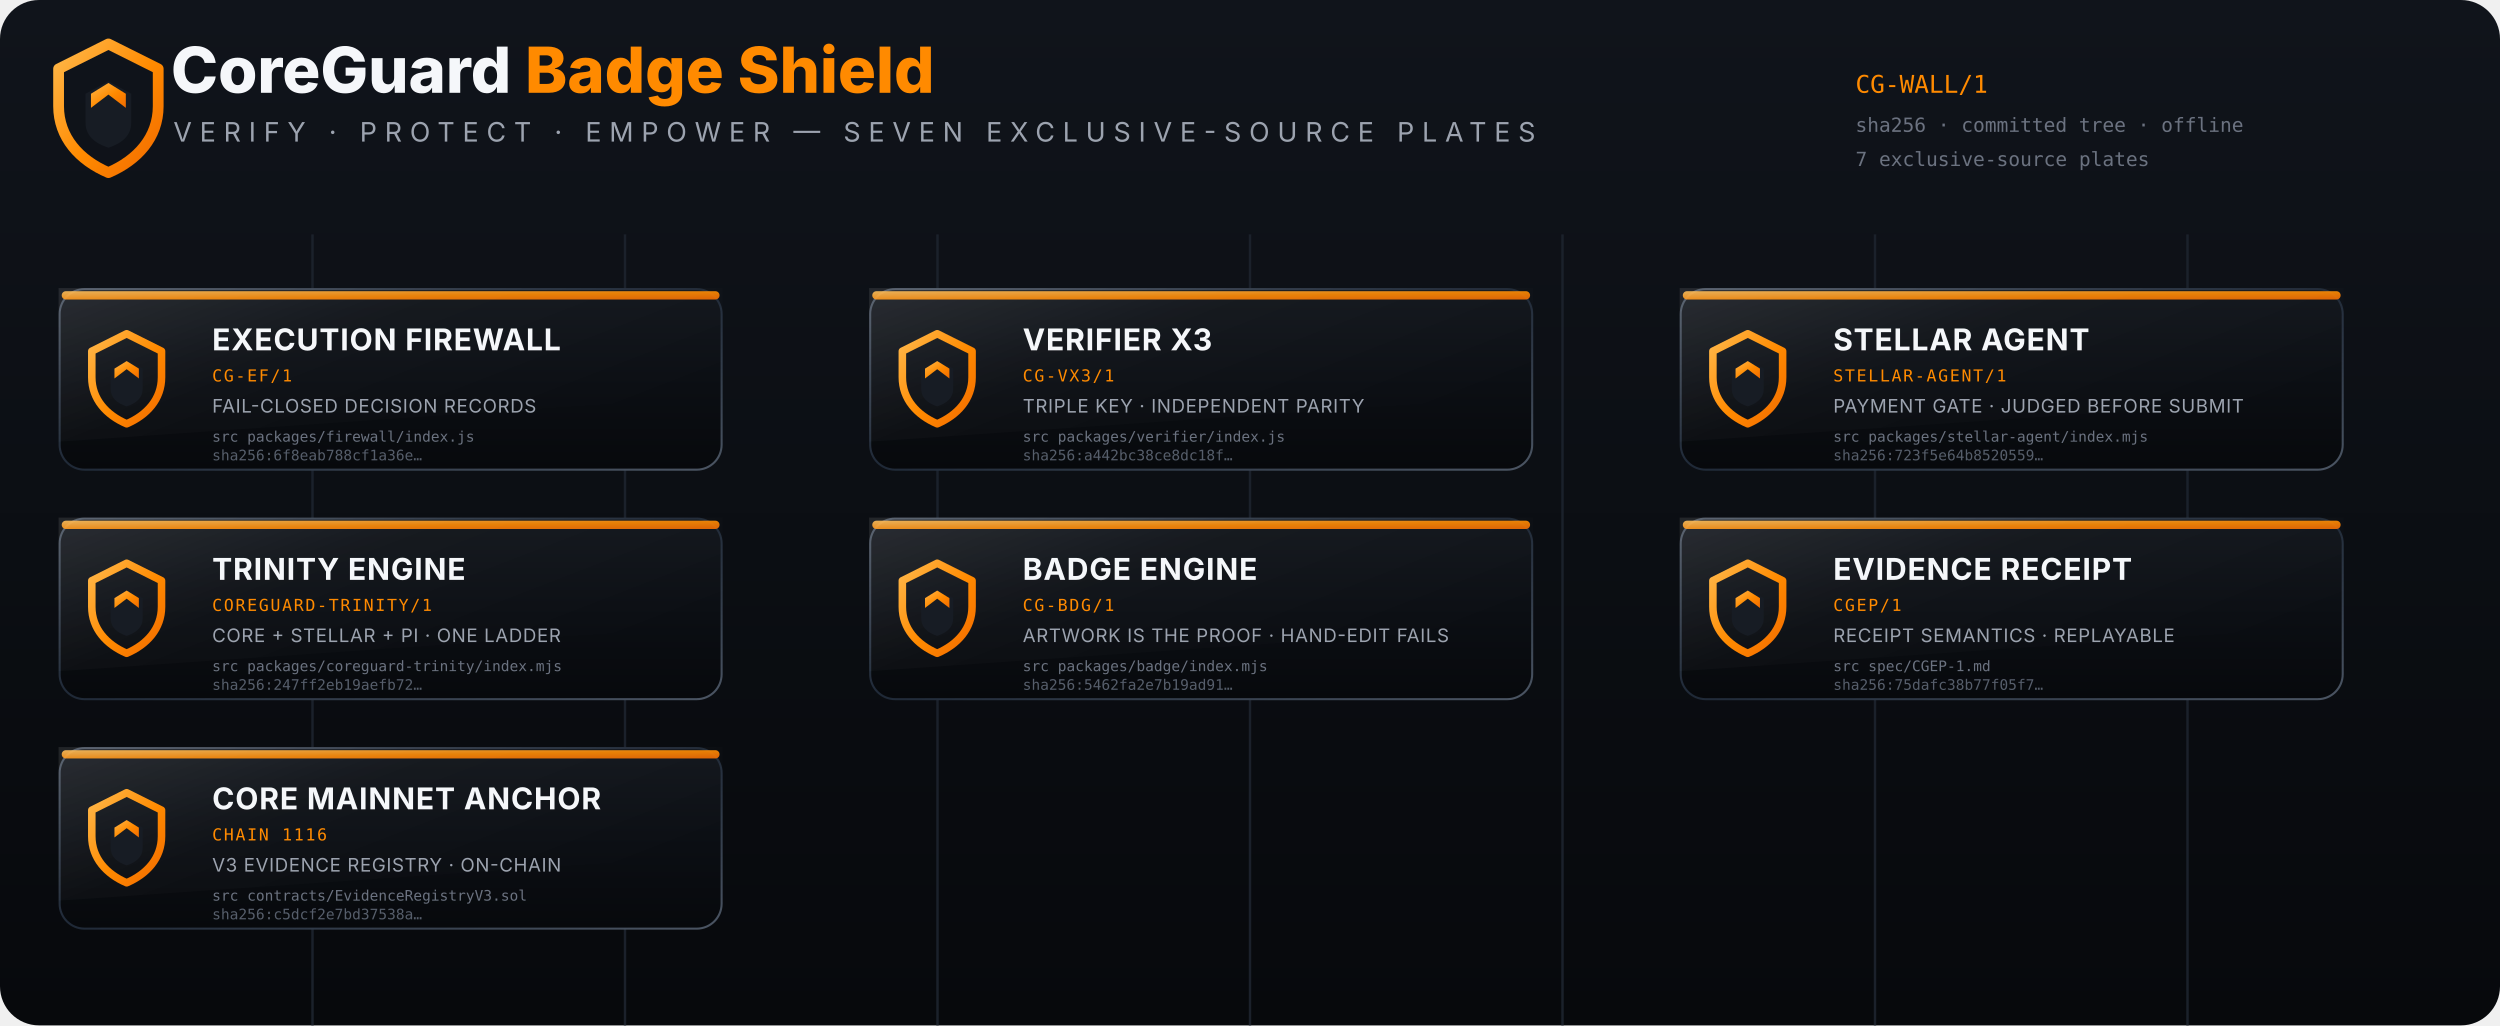
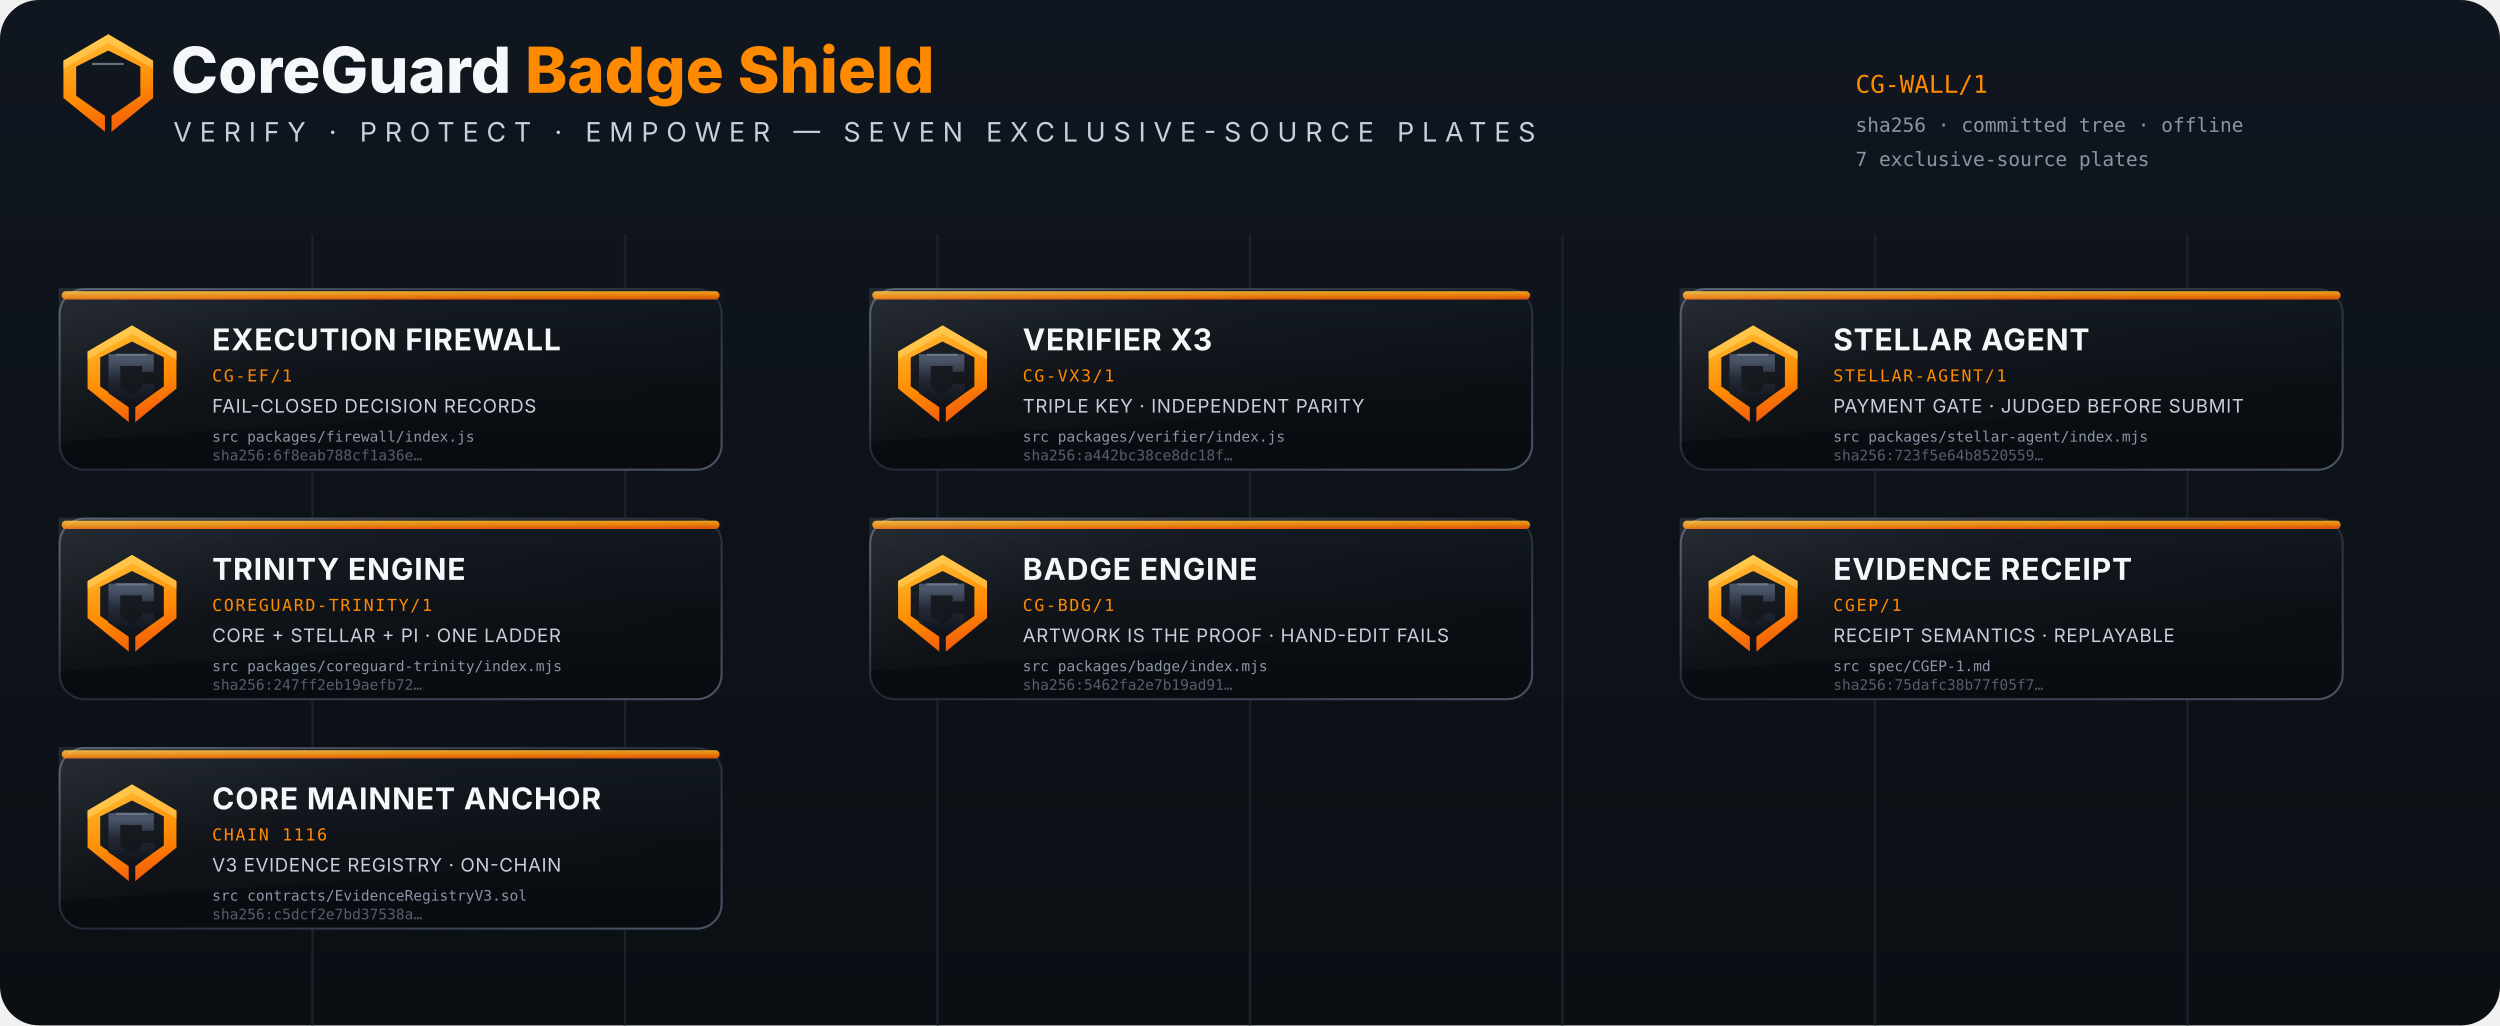
<svg xmlns="http://www.w3.org/2000/svg" viewBox="0 0 1024 420" width="1024" height="420" role="img" aria-label="CoreGuard Badge Shield — seven exclusive-source plates">
  <defs>
    <linearGradient id="wallBg" x1="0" y1="0" x2="0" y2="1">
-       <stop offset="0" stop-color="#10141B" />
-       <stop offset="1" stop-color="#07090C" />
+       <stop offset="0" stop-color="#10161F" />
+       <stop offset="1" stop-color="#0B0F14" />
    </linearGradient>
-     <linearGradient id="wallShield" x1="0" y1="0" x2="1" y2="1">
-       <stop offset="0" stop-color="#FFB84A" />
-       <stop offset="0.55" stop-color="#FF8A00" />
-       <stop offset="1" stop-color="#F26B00" />
+     <linearGradient id="wallShield" x1="0" y1="0" x2="0.25" y2="1">
+       <stop offset="0" stop-color="#FFC53D" />
+       <stop offset="0.38" stop-color="#FFA31A" />
+       <stop offset="0.68" stop-color="#FF8A00" />
+       <stop offset="1" stop-color="#F4610A" />
+     </linearGradient>
+     <linearGradient id="wallSteel" x1="0" y1="0" x2="0" y2="1">
+       <stop offset="0" stop-color="#4A5568" />
+       <stop offset="0.45" stop-color="#232936" />
+       <stop offset="1" stop-color="#10131A" />
    </linearGradient>
  </defs>
  <rect width="1024" height="420" rx="16" fill="url(#wallBg)" />
  <g stroke="#1B212B" stroke-width="1">
    <path d="M128 96 V420" />
    <path d="M256 96 V420" />
    <path d="M384 96 V420" />
    <path d="M512 96 V420" />
    <path d="M640 96 V420" />
    <path d="M768 96 V420" />
    <path d="M896 96 V420" />
  </g>
-   <path transform="translate(24 18) scale(1.7)" d="M12 0 L24 6 V15 C24 22.5 19 28 12 31 C5 28 0 22.5 0 15 V6 Z" fill="none" stroke="url(#wallShield)" stroke-width="2.6" stroke-linejoin="round" />
-   <g transform="translate(24 18) scale(1.7)">
-     <path d="M12 9 L17.5 12 V19 C17.5 22 15.4 23.9 12 25 C8.6 23.9 6.5 22 6.5 19 V12 Z" fill="#171C24" />
-     <path d="M12 12.2 L7.8 15.4 V12 L12 9.4 L16.2 12 V15.4 Z" fill="url(#wallShield)" />
+   <mask id="slitwall">
+     <rect width="512" height="512" fill="#fff" />
+     <rect x="241" y="374" width="30" height="140" fill="#000" />
+   </mask>
+   <g transform="translate(21.3 12.6) scale(0.09)">
+     <path fill="url(#wallShield)" fill-rule="evenodd" mask="url(#slitwall)" d="M256 16 L460 136 L460 306 L256 472 L52 306 L52 136 Z M256 90 L402 163 L402 296 L256 398 L110 296 L110 163 Z" />
+     <path fill="#FFD867" opacity="0.5" mask="url(#slitwall)" d="M256 16 L460 136 L460 172 L256 54 L52 172 L52 136 Z" />
+     <g fill="none" stroke="url(#steelwall)" stroke-width="54" stroke-linecap="butt" stroke-linejoin="miter">
+       <path d="M329 285 L329 313 L256 369 L175 313 L175 175 L329 175 L329 229" />
+       <path d="M226 285 L329 285" />
+     </g>
+     <path fill="none" stroke="#6E7A8C" stroke-width="10" opacity="0.9" d="M326 151 L182 151" />
  </g>
  <text x="70" y="38" font-family="Inter, 'Segoe UI', system-ui, sans-serif" font-size="26" font-weight="800" fill="#F5F7FA">CoreGuard <tspan fill="#FF8A00">Badge Shield</tspan>
  </text>
-   <text x="71" y="58" font-family="Inter, 'Segoe UI', system-ui, sans-serif" font-size="11" letter-spacing="3.2" fill="#9CA3AF">VERIFY · PROTECT · EMPOWER — SEVEN EXCLUSIVE-SOURCE PLATES</text>
+   <text x="71" y="58" font-family="Inter, 'Segoe UI', system-ui, sans-serif" font-size="11" letter-spacing="3.2" fill="#C6CFDA">VERIFY · PROTECT · EMPOWER — SEVEN EXCLUSIVE-SOURCE PLATES</text>
  <text x="760" y="38" font-family="'JetBrains Mono', 'Cascadia Code', Consolas, monospace" font-size="10" fill="#FF8A00">CG-WALL/1</text>
-   <text x="760" y="54" font-family="'JetBrains Mono', 'Cascadia Code', Consolas, monospace" font-size="8" fill="#6B7280">sha256 · committed tree · offline</text>
-   <text x="760" y="68" font-family="'JetBrains Mono', 'Cascadia Code', Consolas, monospace" font-size="8" fill="#6B7280">7 exclusive-source plates</text>
+   <text x="760" y="54" font-family="'JetBrains Mono', 'Cascadia Code', Consolas, monospace" font-size="8" fill="#8B95A6">sha256 · committed tree · offline</text>
+   <text x="760" y="68" font-family="'JetBrains Mono', 'Cascadia Code', Consolas, monospace" font-size="8" fill="#8B95A6">7 exclusive-source plates</text>
  <g transform="translate(24 118) scale(0.85)">
    <defs>
      <linearGradient id="plateexecutionfirewall" x1="0" y1="0" x2="0" y2="1">
-         <stop offset="0" stop-color="#12161C" />
-         <stop offset="0.55" stop-color="#0B0E13" />
-         <stop offset="1" stop-color="#07090C" />
-       </linearGradient>
-       <linearGradient id="shieldexecutionfirewall" x1="0" y1="0" x2="1" y2="1">
-         <stop offset="0" stop-color="#FFB84A" />
-         <stop offset="0.55" stop-color="#FF8A00" />
-         <stop offset="1" stop-color="#F26B00" />
+         <stop offset="0" stop-color="#10161F" />
+         <stop offset="0.55" stop-color="#0B0F14" />
+         <stop offset="1" stop-color="#080B10" />
+       </linearGradient>
+       <linearGradient id="shieldexecutionfirewall" x1="0" y1="0" x2="0.25" y2="1">
+         <stop offset="0" stop-color="#FFC53D" />
+         <stop offset="0.38" stop-color="#FFA31A" />
+         <stop offset="0.68" stop-color="#FF8A00" />
+         <stop offset="1" stop-color="#F4610A" />
+       </linearGradient>
+       <linearGradient id="steelexecutionfirewall" x1="0" y1="0" x2="0" y2="1">
+         <stop offset="0" stop-color="#4A5568" />
+         <stop offset="0.45" stop-color="#232936" />
+         <stop offset="1" stop-color="#10131A" />
      </linearGradient>
      <linearGradient id="sheenexecutionfirewall" x1="0" y1="0" x2="1" y2="0.6">
        <stop offset="0" stop-color="#FFFFFF" stop-opacity="0.10" />
        <stop offset="0.45" stop-color="#FFFFFF" stop-opacity="0.02" />
        <stop offset="1" stop-color="#FFFFFF" stop-opacity="0" />
      </linearGradient>
      <linearGradient id="edgeexecutionfirewall" x1="0" y1="0" x2="1" y2="1">
-         <stop offset="0" stop-color="#4B5563" />
-         <stop offset="0.5" stop-color="#1F2937" />
-         <stop offset="1" stop-color="#4B5563" />
+         <stop offset="0" stop-color="#4A5568" />
+         <stop offset="0.5" stop-color="#232936" />
+         <stop offset="1" stop-color="#4A5568" />
      </linearGradient>
    </defs>
    <rect x="0.5" y="0.5" width="319" height="87" rx="12" fill="url(#plateexecutionfirewall)" />
    <rect x="0.5" y="0.5" width="319" height="87" rx="12" fill="none" stroke="url(#edgeexecutionfirewall)" stroke-width="1" />
    <rect x="1.5" y="1.5" width="317" height="4" rx="2" fill="url(#shieldexecutionfirewall)" fill-opacity="0.9" />
    <path d="M0 0 H320 V52 L0 74 Z" fill="url(#sheenexecutionfirewall)" />
-     <path transform="translate(16 22) scale(1.4)" d="M12 0 L24 6 V15 C24 22.5 19 28 12 31 C5 28 0 22.5 0 15 V6 Z" fill="none" stroke="url(#shieldexecutionfirewall)" stroke-width="2.6" stroke-linejoin="round" />
-     <g transform="translate(16 22) scale(1.4)">
-       <path d="M12 9 L17.5 12 V19 C17.5 22 15.4 23.9 12 25 C8.6 23.9 6.5 22 6.5 19 V12 Z" fill="#171C24" />
-       <path d="M12 12.2 L7.8 15.4 V12 L12 9.4 L16.2 12 V15.4 Z" fill="url(#shieldexecutionfirewall)" />
+     <mask id="slitexecutionfirewall">
+       <rect width="512" height="512" fill="#fff" />
+       <rect x="241" y="374" width="30" height="140" fill="#000" />
+     </mask>
+     <g transform="translate(8.5 16.3) scale(0.105)">
+       <path fill="url(#shieldexecutionfirewall)" fill-rule="evenodd" mask="url(#slitexecutionfirewall)" d="M256 16 L460 136 L460 306 L256 472 L52 306 L52 136 Z M256 90 L402 163 L402 296 L256 398 L110 296 L110 163 Z" />
+       <path fill="#FFD867" opacity="0.5" mask="url(#slitexecutionfirewall)" d="M256 16 L460 136 L460 172 L256 54 L52 172 L52 136 Z" />
+       <g fill="none" stroke="url(#steelexecutionfirewall)" stroke-width="54" stroke-linecap="butt" stroke-linejoin="miter">
+         <path d="M329 285 L329 313 L256 369 L175 313 L175 175 L329 175 L329 229" />
+         <path d="M226 285 L329 285" />
+       </g>
+       <path fill="none" stroke="#6E7A8C" stroke-width="10" opacity="0.9" d="M326 151 L182 151" />
    </g>
    <text x="74" y="30" font-family="Inter, 'Segoe UI', system-ui, sans-serif" font-size="14.5" font-weight="700" letter-spacing="0.4" fill="#F5F7FA">EXECUTION FIREWALL</text>
    <text x="74" y="45" font-family="'JetBrains Mono', 'Cascadia Code', Consolas, monospace" font-size="8" fill="#FF8A00" letter-spacing="0.8">CG-EF/1</text>
-     <text x="74" y="60" font-family="Inter, 'Segoe UI', system-ui, sans-serif" font-size="9" fill="#9CA3AF" letter-spacing="0.3">FAIL-CLOSED DECISION RECORDS</text>
-     <text x="74" y="74" font-family="'JetBrains Mono', 'Cascadia Code', Consolas, monospace" font-size="7" fill="#6B7280">src packages/firewall/index.js</text>
+     <text x="74" y="60" font-family="Inter, 'Segoe UI', system-ui, sans-serif" font-size="9" fill="#C6CFDA" letter-spacing="0.3">FAIL-CLOSED DECISION RECORDS</text>
+     <text x="74" y="74" font-family="'JetBrains Mono', 'Cascadia Code', Consolas, monospace" font-size="7" fill="#8B95A6">src packages/firewall/index.js</text>
    <text x="74" y="83" font-family="'JetBrains Mono', 'Cascadia Code', Consolas, monospace" font-size="7" fill="#565E6B">sha256:6f8eab788cf1a36e…</text>
  </g>
  <g transform="translate(356 118) scale(0.85)">
    <defs>
      <linearGradient id="plateverifierx3" x1="0" y1="0" x2="0" y2="1">
-         <stop offset="0" stop-color="#12161C" />
-         <stop offset="0.55" stop-color="#0B0E13" />
-         <stop offset="1" stop-color="#07090C" />
-       </linearGradient>
-       <linearGradient id="shieldverifierx3" x1="0" y1="0" x2="1" y2="1">
-         <stop offset="0" stop-color="#FFB84A" />
-         <stop offset="0.55" stop-color="#FF8A00" />
-         <stop offset="1" stop-color="#F26B00" />
+         <stop offset="0" stop-color="#10161F" />
+         <stop offset="0.55" stop-color="#0B0F14" />
+         <stop offset="1" stop-color="#080B10" />
+       </linearGradient>
+       <linearGradient id="shieldverifierx3" x1="0" y1="0" x2="0.25" y2="1">
+         <stop offset="0" stop-color="#FFC53D" />
+         <stop offset="0.38" stop-color="#FFA31A" />
+         <stop offset="0.68" stop-color="#FF8A00" />
+         <stop offset="1" stop-color="#F4610A" />
+       </linearGradient>
+       <linearGradient id="steelverifierx3" x1="0" y1="0" x2="0" y2="1">
+         <stop offset="0" stop-color="#4A5568" />
+         <stop offset="0.45" stop-color="#232936" />
+         <stop offset="1" stop-color="#10131A" />
      </linearGradient>
      <linearGradient id="sheenverifierx3" x1="0" y1="0" x2="1" y2="0.6">
        <stop offset="0" stop-color="#FFFFFF" stop-opacity="0.10" />
        <stop offset="0.45" stop-color="#FFFFFF" stop-opacity="0.02" />
        <stop offset="1" stop-color="#FFFFFF" stop-opacity="0" />
      </linearGradient>
      <linearGradient id="edgeverifierx3" x1="0" y1="0" x2="1" y2="1">
-         <stop offset="0" stop-color="#4B5563" />
-         <stop offset="0.5" stop-color="#1F2937" />
-         <stop offset="1" stop-color="#4B5563" />
+         <stop offset="0" stop-color="#4A5568" />
+         <stop offset="0.5" stop-color="#232936" />
+         <stop offset="1" stop-color="#4A5568" />
      </linearGradient>
    </defs>
    <rect x="0.5" y="0.5" width="319" height="87" rx="12" fill="url(#plateverifierx3)" />
    <rect x="0.5" y="0.5" width="319" height="87" rx="12" fill="none" stroke="url(#edgeverifierx3)" stroke-width="1" />
    <rect x="1.5" y="1.5" width="317" height="4" rx="2" fill="url(#shieldverifierx3)" fill-opacity="0.9" />
    <path d="M0 0 H320 V52 L0 74 Z" fill="url(#sheenverifierx3)" />
-     <path transform="translate(16 22) scale(1.4)" d="M12 0 L24 6 V15 C24 22.5 19 28 12 31 C5 28 0 22.5 0 15 V6 Z" fill="none" stroke="url(#shieldverifierx3)" stroke-width="2.6" stroke-linejoin="round" />
-     <g transform="translate(16 22) scale(1.4)">
-       <path d="M12 9 L17.5 12 V19 C17.5 22 15.4 23.9 12 25 C8.6 23.9 6.5 22 6.5 19 V12 Z" fill="#171C24" />
-       <path d="M12 12.2 L7.8 15.4 V12 L12 9.4 L16.2 12 V15.4 Z" fill="url(#shieldverifierx3)" />
+     <mask id="slitverifierx3">
+       <rect width="512" height="512" fill="#fff" />
+       <rect x="241" y="374" width="30" height="140" fill="#000" />
+     </mask>
+     <g transform="translate(8.5 16.3) scale(0.105)">
+       <path fill="url(#shieldverifierx3)" fill-rule="evenodd" mask="url(#slitverifierx3)" d="M256 16 L460 136 L460 306 L256 472 L52 306 L52 136 Z M256 90 L402 163 L402 296 L256 398 L110 296 L110 163 Z" />
+       <path fill="#FFD867" opacity="0.5" mask="url(#slitverifierx3)" d="M256 16 L460 136 L460 172 L256 54 L52 172 L52 136 Z" />
+       <g fill="none" stroke="url(#steelverifierx3)" stroke-width="54" stroke-linecap="butt" stroke-linejoin="miter">
+         <path d="M329 285 L329 313 L256 369 L175 313 L175 175 L329 175 L329 229" />
+         <path d="M226 285 L329 285" />
+       </g>
+       <path fill="none" stroke="#6E7A8C" stroke-width="10" opacity="0.9" d="M326 151 L182 151" />
    </g>
    <text x="74" y="30" font-family="Inter, 'Segoe UI', system-ui, sans-serif" font-size="14.5" font-weight="700" letter-spacing="0.4" fill="#F5F7FA">VERIFIER X3</text>
    <text x="74" y="45" font-family="'JetBrains Mono', 'Cascadia Code', Consolas, monospace" font-size="8" fill="#FF8A00" letter-spacing="0.8">CG-VX3/1</text>
-     <text x="74" y="60" font-family="Inter, 'Segoe UI', system-ui, sans-serif" font-size="9" fill="#9CA3AF" letter-spacing="0.3">TRIPLE KEY · INDEPENDENT PARITY</text>
-     <text x="74" y="74" font-family="'JetBrains Mono', 'Cascadia Code', Consolas, monospace" font-size="7" fill="#6B7280">src packages/verifier/index.js</text>
+     <text x="74" y="60" font-family="Inter, 'Segoe UI', system-ui, sans-serif" font-size="9" fill="#C6CFDA" letter-spacing="0.3">TRIPLE KEY · INDEPENDENT PARITY</text>
+     <text x="74" y="74" font-family="'JetBrains Mono', 'Cascadia Code', Consolas, monospace" font-size="7" fill="#8B95A6">src packages/verifier/index.js</text>
    <text x="74" y="83" font-family="'JetBrains Mono', 'Cascadia Code', Consolas, monospace" font-size="7" fill="#565E6B">sha256:a442bc38ce8dc18f…</text>
  </g>
  <g transform="translate(688 118) scale(0.85)">
    <defs>
      <linearGradient id="platestellaragent" x1="0" y1="0" x2="0" y2="1">
-         <stop offset="0" stop-color="#12161C" />
-         <stop offset="0.55" stop-color="#0B0E13" />
-         <stop offset="1" stop-color="#07090C" />
-       </linearGradient>
-       <linearGradient id="shieldstellaragent" x1="0" y1="0" x2="1" y2="1">
-         <stop offset="0" stop-color="#FFB84A" />
-         <stop offset="0.55" stop-color="#FF8A00" />
-         <stop offset="1" stop-color="#F26B00" />
+         <stop offset="0" stop-color="#10161F" />
+         <stop offset="0.55" stop-color="#0B0F14" />
+         <stop offset="1" stop-color="#080B10" />
+       </linearGradient>
+       <linearGradient id="shieldstellaragent" x1="0" y1="0" x2="0.25" y2="1">
+         <stop offset="0" stop-color="#FFC53D" />
+         <stop offset="0.38" stop-color="#FFA31A" />
+         <stop offset="0.68" stop-color="#FF8A00" />
+         <stop offset="1" stop-color="#F4610A" />
+       </linearGradient>
+       <linearGradient id="steelstellaragent" x1="0" y1="0" x2="0" y2="1">
+         <stop offset="0" stop-color="#4A5568" />
+         <stop offset="0.45" stop-color="#232936" />
+         <stop offset="1" stop-color="#10131A" />
      </linearGradient>
      <linearGradient id="sheenstellaragent" x1="0" y1="0" x2="1" y2="0.6">
        <stop offset="0" stop-color="#FFFFFF" stop-opacity="0.10" />
        <stop offset="0.45" stop-color="#FFFFFF" stop-opacity="0.02" />
        <stop offset="1" stop-color="#FFFFFF" stop-opacity="0" />
      </linearGradient>
      <linearGradient id="edgestellaragent" x1="0" y1="0" x2="1" y2="1">
-         <stop offset="0" stop-color="#4B5563" />
-         <stop offset="0.5" stop-color="#1F2937" />
-         <stop offset="1" stop-color="#4B5563" />
+         <stop offset="0" stop-color="#4A5568" />
+         <stop offset="0.5" stop-color="#232936" />
+         <stop offset="1" stop-color="#4A5568" />
      </linearGradient>
    </defs>
    <rect x="0.5" y="0.5" width="319" height="87" rx="12" fill="url(#platestellaragent)" />
    <rect x="0.5" y="0.5" width="319" height="87" rx="12" fill="none" stroke="url(#edgestellaragent)" stroke-width="1" />
    <rect x="1.5" y="1.5" width="317" height="4" rx="2" fill="url(#shieldstellaragent)" fill-opacity="0.9" />
    <path d="M0 0 H320 V52 L0 74 Z" fill="url(#sheenstellaragent)" />
-     <path transform="translate(16 22) scale(1.4)" d="M12 0 L24 6 V15 C24 22.5 19 28 12 31 C5 28 0 22.5 0 15 V6 Z" fill="none" stroke="url(#shieldstellaragent)" stroke-width="2.6" stroke-linejoin="round" />
-     <g transform="translate(16 22) scale(1.4)">
-       <path d="M12 9 L17.5 12 V19 C17.5 22 15.4 23.9 12 25 C8.6 23.9 6.5 22 6.5 19 V12 Z" fill="#171C24" />
-       <path d="M12 12.2 L7.8 15.4 V12 L12 9.4 L16.2 12 V15.4 Z" fill="url(#shieldstellaragent)" />
+     <mask id="slitstellaragent">
+       <rect width="512" height="512" fill="#fff" />
+       <rect x="241" y="374" width="30" height="140" fill="#000" />
+     </mask>
+     <g transform="translate(8.5 16.3) scale(0.105)">
+       <path fill="url(#shieldstellaragent)" fill-rule="evenodd" mask="url(#slitstellaragent)" d="M256 16 L460 136 L460 306 L256 472 L52 306 L52 136 Z M256 90 L402 163 L402 296 L256 398 L110 296 L110 163 Z" />
+       <path fill="#FFD867" opacity="0.5" mask="url(#slitstellaragent)" d="M256 16 L460 136 L460 172 L256 54 L52 172 L52 136 Z" />
+       <g fill="none" stroke="url(#steelstellaragent)" stroke-width="54" stroke-linecap="butt" stroke-linejoin="miter">
+         <path d="M329 285 L329 313 L256 369 L175 313 L175 175 L329 175 L329 229" />
+         <path d="M226 285 L329 285" />
+       </g>
+       <path fill="none" stroke="#6E7A8C" stroke-width="10" opacity="0.9" d="M326 151 L182 151" />
    </g>
    <text x="74" y="30" font-family="Inter, 'Segoe UI', system-ui, sans-serif" font-size="14.5" font-weight="700" letter-spacing="0.4" fill="#F5F7FA">STELLAR AGENT</text>
    <text x="74" y="45" font-family="'JetBrains Mono', 'Cascadia Code', Consolas, monospace" font-size="8" fill="#FF8A00" letter-spacing="0.8">STELLAR-AGENT/1</text>
-     <text x="74" y="60" font-family="Inter, 'Segoe UI', system-ui, sans-serif" font-size="9" fill="#9CA3AF" letter-spacing="0.3">PAYMENT GATE · JUDGED BEFORE SUBMIT</text>
-     <text x="74" y="74" font-family="'JetBrains Mono', 'Cascadia Code', Consolas, monospace" font-size="7" fill="#6B7280">src packages/stellar-agent/index.mjs</text>
+     <text x="74" y="60" font-family="Inter, 'Segoe UI', system-ui, sans-serif" font-size="9" fill="#C6CFDA" letter-spacing="0.3">PAYMENT GATE · JUDGED BEFORE SUBMIT</text>
+     <text x="74" y="74" font-family="'JetBrains Mono', 'Cascadia Code', Consolas, monospace" font-size="7" fill="#8B95A6">src packages/stellar-agent/index.mjs</text>
    <text x="74" y="83" font-family="'JetBrains Mono', 'Cascadia Code', Consolas, monospace" font-size="7" fill="#565E6B">sha256:723f5e64b8520559…</text>
  </g>
  <g transform="translate(24 212) scale(0.85)">
    <defs>
      <linearGradient id="platetrinity" x1="0" y1="0" x2="0" y2="1">
-         <stop offset="0" stop-color="#12161C" />
-         <stop offset="0.55" stop-color="#0B0E13" />
-         <stop offset="1" stop-color="#07090C" />
-       </linearGradient>
-       <linearGradient id="shieldtrinity" x1="0" y1="0" x2="1" y2="1">
-         <stop offset="0" stop-color="#FFB84A" />
-         <stop offset="0.55" stop-color="#FF8A00" />
-         <stop offset="1" stop-color="#F26B00" />
+         <stop offset="0" stop-color="#10161F" />
+         <stop offset="0.55" stop-color="#0B0F14" />
+         <stop offset="1" stop-color="#080B10" />
+       </linearGradient>
+       <linearGradient id="shieldtrinity" x1="0" y1="0" x2="0.25" y2="1">
+         <stop offset="0" stop-color="#FFC53D" />
+         <stop offset="0.38" stop-color="#FFA31A" />
+         <stop offset="0.68" stop-color="#FF8A00" />
+         <stop offset="1" stop-color="#F4610A" />
+       </linearGradient>
+       <linearGradient id="steeltrinity" x1="0" y1="0" x2="0" y2="1">
+         <stop offset="0" stop-color="#4A5568" />
+         <stop offset="0.45" stop-color="#232936" />
+         <stop offset="1" stop-color="#10131A" />
      </linearGradient>
      <linearGradient id="sheentrinity" x1="0" y1="0" x2="1" y2="0.6">
        <stop offset="0" stop-color="#FFFFFF" stop-opacity="0.10" />
        <stop offset="0.45" stop-color="#FFFFFF" stop-opacity="0.02" />
        <stop offset="1" stop-color="#FFFFFF" stop-opacity="0" />
      </linearGradient>
      <linearGradient id="edgetrinity" x1="0" y1="0" x2="1" y2="1">
-         <stop offset="0" stop-color="#4B5563" />
-         <stop offset="0.5" stop-color="#1F2937" />
-         <stop offset="1" stop-color="#4B5563" />
+         <stop offset="0" stop-color="#4A5568" />
+         <stop offset="0.5" stop-color="#232936" />
+         <stop offset="1" stop-color="#4A5568" />
      </linearGradient>
    </defs>
    <rect x="0.5" y="0.5" width="319" height="87" rx="12" fill="url(#platetrinity)" />
    <rect x="0.5" y="0.5" width="319" height="87" rx="12" fill="none" stroke="url(#edgetrinity)" stroke-width="1" />
    <rect x="1.5" y="1.5" width="317" height="4" rx="2" fill="url(#shieldtrinity)" fill-opacity="0.9" />
    <path d="M0 0 H320 V52 L0 74 Z" fill="url(#sheentrinity)" />
-     <path transform="translate(16 22) scale(1.4)" d="M12 0 L24 6 V15 C24 22.5 19 28 12 31 C5 28 0 22.5 0 15 V6 Z" fill="none" stroke="url(#shieldtrinity)" stroke-width="2.6" stroke-linejoin="round" />
-     <g transform="translate(16 22) scale(1.4)">
-       <path d="M12 9 L17.5 12 V19 C17.5 22 15.4 23.9 12 25 C8.6 23.9 6.5 22 6.5 19 V12 Z" fill="#171C24" />
-       <path d="M12 12.2 L7.8 15.4 V12 L12 9.4 L16.2 12 V15.4 Z" fill="url(#shieldtrinity)" />
+     <mask id="slittrinity">
+       <rect width="512" height="512" fill="#fff" />
+       <rect x="241" y="374" width="30" height="140" fill="#000" />
+     </mask>
+     <g transform="translate(8.5 16.3) scale(0.105)">
+       <path fill="url(#shieldtrinity)" fill-rule="evenodd" mask="url(#slittrinity)" d="M256 16 L460 136 L460 306 L256 472 L52 306 L52 136 Z M256 90 L402 163 L402 296 L256 398 L110 296 L110 163 Z" />
+       <path fill="#FFD867" opacity="0.5" mask="url(#slittrinity)" d="M256 16 L460 136 L460 172 L256 54 L52 172 L52 136 Z" />
+       <g fill="none" stroke="url(#steeltrinity)" stroke-width="54" stroke-linecap="butt" stroke-linejoin="miter">
+         <path d="M329 285 L329 313 L256 369 L175 313 L175 175 L329 175 L329 229" />
+         <path d="M226 285 L329 285" />
+       </g>
+       <path fill="none" stroke="#6E7A8C" stroke-width="10" opacity="0.9" d="M326 151 L182 151" />
    </g>
    <text x="74" y="30" font-family="Inter, 'Segoe UI', system-ui, sans-serif" font-size="14.5" font-weight="700" letter-spacing="0.4" fill="#F5F7FA">TRINITY ENGINE</text>
    <text x="74" y="45" font-family="'JetBrains Mono', 'Cascadia Code', Consolas, monospace" font-size="8" fill="#FF8A00" letter-spacing="0.8">COREGUARD-TRINITY/1</text>
-     <text x="74" y="60" font-family="Inter, 'Segoe UI', system-ui, sans-serif" font-size="9" fill="#9CA3AF" letter-spacing="0.3">CORE + STELLAR + PI · ONE LADDER</text>
-     <text x="74" y="74" font-family="'JetBrains Mono', 'Cascadia Code', Consolas, monospace" font-size="7" fill="#6B7280">src packages/coreguard-trinity/index.mjs</text>
+     <text x="74" y="60" font-family="Inter, 'Segoe UI', system-ui, sans-serif" font-size="9" fill="#C6CFDA" letter-spacing="0.3">CORE + STELLAR + PI · ONE LADDER</text>
+     <text x="74" y="74" font-family="'JetBrains Mono', 'Cascadia Code', Consolas, monospace" font-size="7" fill="#8B95A6">src packages/coreguard-trinity/index.mjs</text>
    <text x="74" y="83" font-family="'JetBrains Mono', 'Cascadia Code', Consolas, monospace" font-size="7" fill="#565E6B">sha256:247ff2eb19aefb72…</text>
  </g>
  <g transform="translate(356 212) scale(0.85)">
    <defs>
      <linearGradient id="platebadgeengine" x1="0" y1="0" x2="0" y2="1">
-         <stop offset="0" stop-color="#12161C" />
-         <stop offset="0.55" stop-color="#0B0E13" />
-         <stop offset="1" stop-color="#07090C" />
-       </linearGradient>
-       <linearGradient id="shieldbadgeengine" x1="0" y1="0" x2="1" y2="1">
-         <stop offset="0" stop-color="#FFB84A" />
-         <stop offset="0.55" stop-color="#FF8A00" />
-         <stop offset="1" stop-color="#F26B00" />
+         <stop offset="0" stop-color="#10161F" />
+         <stop offset="0.55" stop-color="#0B0F14" />
+         <stop offset="1" stop-color="#080B10" />
+       </linearGradient>
+       <linearGradient id="shieldbadgeengine" x1="0" y1="0" x2="0.25" y2="1">
+         <stop offset="0" stop-color="#FFC53D" />
+         <stop offset="0.38" stop-color="#FFA31A" />
+         <stop offset="0.68" stop-color="#FF8A00" />
+         <stop offset="1" stop-color="#F4610A" />
+       </linearGradient>
+       <linearGradient id="steelbadgeengine" x1="0" y1="0" x2="0" y2="1">
+         <stop offset="0" stop-color="#4A5568" />
+         <stop offset="0.45" stop-color="#232936" />
+         <stop offset="1" stop-color="#10131A" />
      </linearGradient>
      <linearGradient id="sheenbadgeengine" x1="0" y1="0" x2="1" y2="0.6">
        <stop offset="0" stop-color="#FFFFFF" stop-opacity="0.10" />
        <stop offset="0.45" stop-color="#FFFFFF" stop-opacity="0.02" />
        <stop offset="1" stop-color="#FFFFFF" stop-opacity="0" />
      </linearGradient>
      <linearGradient id="edgebadgeengine" x1="0" y1="0" x2="1" y2="1">
-         <stop offset="0" stop-color="#4B5563" />
-         <stop offset="0.5" stop-color="#1F2937" />
-         <stop offset="1" stop-color="#4B5563" />
+         <stop offset="0" stop-color="#4A5568" />
+         <stop offset="0.5" stop-color="#232936" />
+         <stop offset="1" stop-color="#4A5568" />
      </linearGradient>
    </defs>
    <rect x="0.5" y="0.5" width="319" height="87" rx="12" fill="url(#platebadgeengine)" />
    <rect x="0.5" y="0.5" width="319" height="87" rx="12" fill="none" stroke="url(#edgebadgeengine)" stroke-width="1" />
    <rect x="1.5" y="1.5" width="317" height="4" rx="2" fill="url(#shieldbadgeengine)" fill-opacity="0.9" />
    <path d="M0 0 H320 V52 L0 74 Z" fill="url(#sheenbadgeengine)" />
-     <path transform="translate(16 22) scale(1.4)" d="M12 0 L24 6 V15 C24 22.5 19 28 12 31 C5 28 0 22.5 0 15 V6 Z" fill="none" stroke="url(#shieldbadgeengine)" stroke-width="2.6" stroke-linejoin="round" />
-     <g transform="translate(16 22) scale(1.4)">
-       <path d="M12 9 L17.5 12 V19 C17.5 22 15.4 23.9 12 25 C8.6 23.9 6.5 22 6.5 19 V12 Z" fill="#171C24" />
-       <path d="M12 12.2 L7.8 15.4 V12 L12 9.4 L16.2 12 V15.4 Z" fill="url(#shieldbadgeengine)" />
+     <mask id="slitbadgeengine">
+       <rect width="512" height="512" fill="#fff" />
+       <rect x="241" y="374" width="30" height="140" fill="#000" />
+     </mask>
+     <g transform="translate(8.5 16.3) scale(0.105)">
+       <path fill="url(#shieldbadgeengine)" fill-rule="evenodd" mask="url(#slitbadgeengine)" d="M256 16 L460 136 L460 306 L256 472 L52 306 L52 136 Z M256 90 L402 163 L402 296 L256 398 L110 296 L110 163 Z" />
+       <path fill="#FFD867" opacity="0.5" mask="url(#slitbadgeengine)" d="M256 16 L460 136 L460 172 L256 54 L52 172 L52 136 Z" />
+       <g fill="none" stroke="url(#steelbadgeengine)" stroke-width="54" stroke-linecap="butt" stroke-linejoin="miter">
+         <path d="M329 285 L329 313 L256 369 L175 313 L175 175 L329 175 L329 229" />
+         <path d="M226 285 L329 285" />
+       </g>
+       <path fill="none" stroke="#6E7A8C" stroke-width="10" opacity="0.9" d="M326 151 L182 151" />
    </g>
    <text x="74" y="30" font-family="Inter, 'Segoe UI', system-ui, sans-serif" font-size="14.5" font-weight="700" letter-spacing="0.4" fill="#F5F7FA">BADGE ENGINE</text>
    <text x="74" y="45" font-family="'JetBrains Mono', 'Cascadia Code', Consolas, monospace" font-size="8" fill="#FF8A00" letter-spacing="0.8">CG-BDG/1</text>
-     <text x="74" y="60" font-family="Inter, 'Segoe UI', system-ui, sans-serif" font-size="9" fill="#9CA3AF" letter-spacing="0.3">ARTWORK IS THE PROOF · HAND-EDIT FAILS</text>
-     <text x="74" y="74" font-family="'JetBrains Mono', 'Cascadia Code', Consolas, monospace" font-size="7" fill="#6B7280">src packages/badge/index.mjs</text>
+     <text x="74" y="60" font-family="Inter, 'Segoe UI', system-ui, sans-serif" font-size="9" fill="#C6CFDA" letter-spacing="0.3">ARTWORK IS THE PROOF · HAND-EDIT FAILS</text>
+     <text x="74" y="74" font-family="'JetBrains Mono', 'Cascadia Code', Consolas, monospace" font-size="7" fill="#8B95A6">src packages/badge/index.mjs</text>
    <text x="74" y="83" font-family="'JetBrains Mono', 'Cascadia Code', Consolas, monospace" font-size="7" fill="#565E6B">sha256:5462fa2e7b19ad91…</text>
  </g>
  <g transform="translate(688 212) scale(0.85)">
    <defs>
      <linearGradient id="platecgepreceipt" x1="0" y1="0" x2="0" y2="1">
-         <stop offset="0" stop-color="#12161C" />
-         <stop offset="0.55" stop-color="#0B0E13" />
-         <stop offset="1" stop-color="#07090C" />
-       </linearGradient>
-       <linearGradient id="shieldcgepreceipt" x1="0" y1="0" x2="1" y2="1">
-         <stop offset="0" stop-color="#FFB84A" />
-         <stop offset="0.55" stop-color="#FF8A00" />
-         <stop offset="1" stop-color="#F26B00" />
+         <stop offset="0" stop-color="#10161F" />
+         <stop offset="0.55" stop-color="#0B0F14" />
+         <stop offset="1" stop-color="#080B10" />
+       </linearGradient>
+       <linearGradient id="shieldcgepreceipt" x1="0" y1="0" x2="0.25" y2="1">
+         <stop offset="0" stop-color="#FFC53D" />
+         <stop offset="0.38" stop-color="#FFA31A" />
+         <stop offset="0.68" stop-color="#FF8A00" />
+         <stop offset="1" stop-color="#F4610A" />
+       </linearGradient>
+       <linearGradient id="steelcgepreceipt" x1="0" y1="0" x2="0" y2="1">
+         <stop offset="0" stop-color="#4A5568" />
+         <stop offset="0.45" stop-color="#232936" />
+         <stop offset="1" stop-color="#10131A" />
      </linearGradient>
      <linearGradient id="sheencgepreceipt" x1="0" y1="0" x2="1" y2="0.6">
        <stop offset="0" stop-color="#FFFFFF" stop-opacity="0.10" />
        <stop offset="0.45" stop-color="#FFFFFF" stop-opacity="0.02" />
        <stop offset="1" stop-color="#FFFFFF" stop-opacity="0" />
      </linearGradient>
      <linearGradient id="edgecgepreceipt" x1="0" y1="0" x2="1" y2="1">
-         <stop offset="0" stop-color="#4B5563" />
-         <stop offset="0.5" stop-color="#1F2937" />
-         <stop offset="1" stop-color="#4B5563" />
+         <stop offset="0" stop-color="#4A5568" />
+         <stop offset="0.5" stop-color="#232936" />
+         <stop offset="1" stop-color="#4A5568" />
      </linearGradient>
    </defs>
    <rect x="0.5" y="0.5" width="319" height="87" rx="12" fill="url(#platecgepreceipt)" />
    <rect x="0.5" y="0.5" width="319" height="87" rx="12" fill="none" stroke="url(#edgecgepreceipt)" stroke-width="1" />
    <rect x="1.5" y="1.5" width="317" height="4" rx="2" fill="url(#shieldcgepreceipt)" fill-opacity="0.9" />
    <path d="M0 0 H320 V52 L0 74 Z" fill="url(#sheencgepreceipt)" />
-     <path transform="translate(16 22) scale(1.4)" d="M12 0 L24 6 V15 C24 22.5 19 28 12 31 C5 28 0 22.5 0 15 V6 Z" fill="none" stroke="url(#shieldcgepreceipt)" stroke-width="2.6" stroke-linejoin="round" />
-     <g transform="translate(16 22) scale(1.4)">
-       <path d="M12 9 L17.5 12 V19 C17.5 22 15.4 23.9 12 25 C8.6 23.9 6.5 22 6.5 19 V12 Z" fill="#171C24" />
-       <path d="M12 12.2 L7.8 15.4 V12 L12 9.4 L16.2 12 V15.4 Z" fill="url(#shieldcgepreceipt)" />
+     <mask id="slitcgepreceipt">
+       <rect width="512" height="512" fill="#fff" />
+       <rect x="241" y="374" width="30" height="140" fill="#000" />
+     </mask>
+     <g transform="translate(8.5 16.3) scale(0.105)">
+       <path fill="url(#shieldcgepreceipt)" fill-rule="evenodd" mask="url(#slitcgepreceipt)" d="M256 16 L460 136 L460 306 L256 472 L52 306 L52 136 Z M256 90 L402 163 L402 296 L256 398 L110 296 L110 163 Z" />
+       <path fill="#FFD867" opacity="0.5" mask="url(#slitcgepreceipt)" d="M256 16 L460 136 L460 172 L256 54 L52 172 L52 136 Z" />
+       <g fill="none" stroke="url(#steelcgepreceipt)" stroke-width="54" stroke-linecap="butt" stroke-linejoin="miter">
+         <path d="M329 285 L329 313 L256 369 L175 313 L175 175 L329 175 L329 229" />
+         <path d="M226 285 L329 285" />
+       </g>
+       <path fill="none" stroke="#6E7A8C" stroke-width="10" opacity="0.9" d="M326 151 L182 151" />
    </g>
    <text x="74" y="30" font-family="Inter, 'Segoe UI', system-ui, sans-serif" font-size="14.5" font-weight="700" letter-spacing="0.4" fill="#F5F7FA">EVIDENCE RECEIPT</text>
    <text x="74" y="45" font-family="'JetBrains Mono', 'Cascadia Code', Consolas, monospace" font-size="8" fill="#FF8A00" letter-spacing="0.8">CGEP/1</text>
-     <text x="74" y="60" font-family="Inter, 'Segoe UI', system-ui, sans-serif" font-size="9" fill="#9CA3AF" letter-spacing="0.3">RECEIPT SEMANTICS · REPLAYABLE</text>
-     <text x="74" y="74" font-family="'JetBrains Mono', 'Cascadia Code', Consolas, monospace" font-size="7" fill="#6B7280">src spec/CGEP-1.md</text>
+     <text x="74" y="60" font-family="Inter, 'Segoe UI', system-ui, sans-serif" font-size="9" fill="#C6CFDA" letter-spacing="0.3">RECEIPT SEMANTICS · REPLAYABLE</text>
+     <text x="74" y="74" font-family="'JetBrains Mono', 'Cascadia Code', Consolas, monospace" font-size="7" fill="#8B95A6">src spec/CGEP-1.md</text>
    <text x="74" y="83" font-family="'JetBrains Mono', 'Cascadia Code', Consolas, monospace" font-size="7" fill="#565E6B">sha256:75dafc38b77f05f7…</text>
  </g>
  <g transform="translate(24 306) scale(0.85)">
    <defs>
      <linearGradient id="platecoreanchor" x1="0" y1="0" x2="0" y2="1">
-         <stop offset="0" stop-color="#12161C" />
-         <stop offset="0.55" stop-color="#0B0E13" />
-         <stop offset="1" stop-color="#07090C" />
-       </linearGradient>
-       <linearGradient id="shieldcoreanchor" x1="0" y1="0" x2="1" y2="1">
-         <stop offset="0" stop-color="#FFB84A" />
-         <stop offset="0.55" stop-color="#FF8A00" />
-         <stop offset="1" stop-color="#F26B00" />
+         <stop offset="0" stop-color="#10161F" />
+         <stop offset="0.55" stop-color="#0B0F14" />
+         <stop offset="1" stop-color="#080B10" />
+       </linearGradient>
+       <linearGradient id="shieldcoreanchor" x1="0" y1="0" x2="0.25" y2="1">
+         <stop offset="0" stop-color="#FFC53D" />
+         <stop offset="0.38" stop-color="#FFA31A" />
+         <stop offset="0.68" stop-color="#FF8A00" />
+         <stop offset="1" stop-color="#F4610A" />
+       </linearGradient>
+       <linearGradient id="steelcoreanchor" x1="0" y1="0" x2="0" y2="1">
+         <stop offset="0" stop-color="#4A5568" />
+         <stop offset="0.45" stop-color="#232936" />
+         <stop offset="1" stop-color="#10131A" />
      </linearGradient>
      <linearGradient id="sheencoreanchor" x1="0" y1="0" x2="1" y2="0.6">
        <stop offset="0" stop-color="#FFFFFF" stop-opacity="0.10" />
        <stop offset="0.45" stop-color="#FFFFFF" stop-opacity="0.02" />
        <stop offset="1" stop-color="#FFFFFF" stop-opacity="0" />
      </linearGradient>
      <linearGradient id="edgecoreanchor" x1="0" y1="0" x2="1" y2="1">
-         <stop offset="0" stop-color="#4B5563" />
-         <stop offset="0.5" stop-color="#1F2937" />
-         <stop offset="1" stop-color="#4B5563" />
+         <stop offset="0" stop-color="#4A5568" />
+         <stop offset="0.5" stop-color="#232936" />
+         <stop offset="1" stop-color="#4A5568" />
      </linearGradient>
    </defs>
    <rect x="0.5" y="0.5" width="319" height="87" rx="12" fill="url(#platecoreanchor)" />
    <rect x="0.5" y="0.5" width="319" height="87" rx="12" fill="none" stroke="url(#edgecoreanchor)" stroke-width="1" />
    <rect x="1.5" y="1.5" width="317" height="4" rx="2" fill="url(#shieldcoreanchor)" fill-opacity="0.9" />
    <path d="M0 0 H320 V52 L0 74 Z" fill="url(#sheencoreanchor)" />
-     <path transform="translate(16 22) scale(1.4)" d="M12 0 L24 6 V15 C24 22.5 19 28 12 31 C5 28 0 22.5 0 15 V6 Z" fill="none" stroke="url(#shieldcoreanchor)" stroke-width="2.6" stroke-linejoin="round" />
-     <g transform="translate(16 22) scale(1.4)">
-       <path d="M12 9 L17.5 12 V19 C17.5 22 15.4 23.9 12 25 C8.6 23.9 6.5 22 6.5 19 V12 Z" fill="#171C24" />
-       <path d="M12 12.2 L7.8 15.4 V12 L12 9.4 L16.2 12 V15.4 Z" fill="url(#shieldcoreanchor)" />
+     <mask id="slitcoreanchor">
+       <rect width="512" height="512" fill="#fff" />
+       <rect x="241" y="374" width="30" height="140" fill="#000" />
+     </mask>
+     <g transform="translate(8.5 16.3) scale(0.105)">
+       <path fill="url(#shieldcoreanchor)" fill-rule="evenodd" mask="url(#slitcoreanchor)" d="M256 16 L460 136 L460 306 L256 472 L52 306 L52 136 Z M256 90 L402 163 L402 296 L256 398 L110 296 L110 163 Z" />
+       <path fill="#FFD867" opacity="0.5" mask="url(#slitcoreanchor)" d="M256 16 L460 136 L460 172 L256 54 L52 172 L52 136 Z" />
+       <g fill="none" stroke="url(#steelcoreanchor)" stroke-width="54" stroke-linecap="butt" stroke-linejoin="miter">
+         <path d="M329 285 L329 313 L256 369 L175 313 L175 175 L329 175 L329 229" />
+         <path d="M226 285 L329 285" />
+       </g>
+       <path fill="none" stroke="#6E7A8C" stroke-width="10" opacity="0.9" d="M326 151 L182 151" />
    </g>
    <text x="74" y="30" font-family="Inter, 'Segoe UI', system-ui, sans-serif" font-size="14.5" font-weight="700" letter-spacing="0.4" fill="#F5F7FA">CORE MAINNET ANCHOR</text>
    <text x="74" y="45" font-family="'JetBrains Mono', 'Cascadia Code', Consolas, monospace" font-size="8" fill="#FF8A00" letter-spacing="0.8">CHAIN 1116</text>
-     <text x="74" y="60" font-family="Inter, 'Segoe UI', system-ui, sans-serif" font-size="9" fill="#9CA3AF" letter-spacing="0.3">V3 EVIDENCE REGISTRY · ON-CHAIN</text>
-     <text x="74" y="74" font-family="'JetBrains Mono', 'Cascadia Code', Consolas, monospace" font-size="7" fill="#6B7280">src contracts/EvidenceRegistryV3.sol</text>
+     <text x="74" y="60" font-family="Inter, 'Segoe UI', system-ui, sans-serif" font-size="9" fill="#C6CFDA" letter-spacing="0.3">V3 EVIDENCE REGISTRY · ON-CHAIN</text>
+     <text x="74" y="74" font-family="'JetBrains Mono', 'Cascadia Code', Consolas, monospace" font-size="7" fill="#8B95A6">src contracts/EvidenceRegistryV3.sol</text>
    <text x="74" y="83" font-family="'JetBrains Mono', 'Cascadia Code', Consolas, monospace" font-size="7" fill="#565E6B">sha256:c5dcf2e7bd37538a…</text>
  </g>
</svg>
